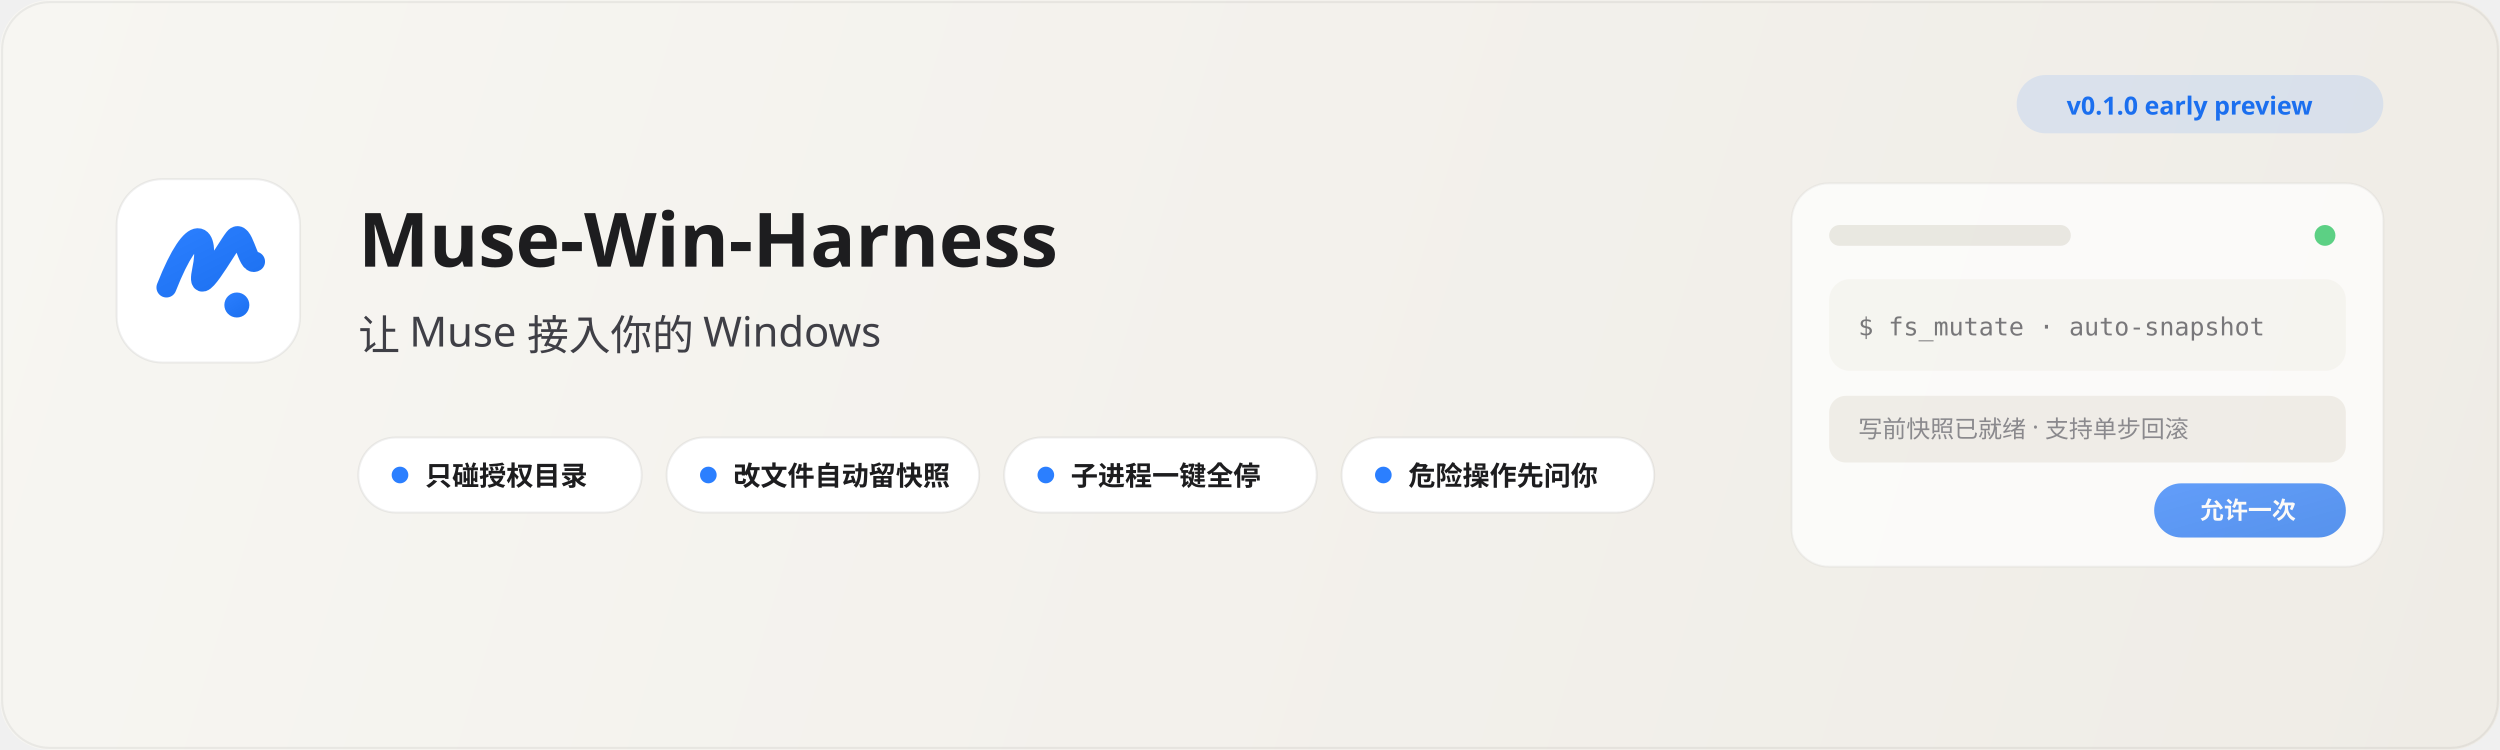
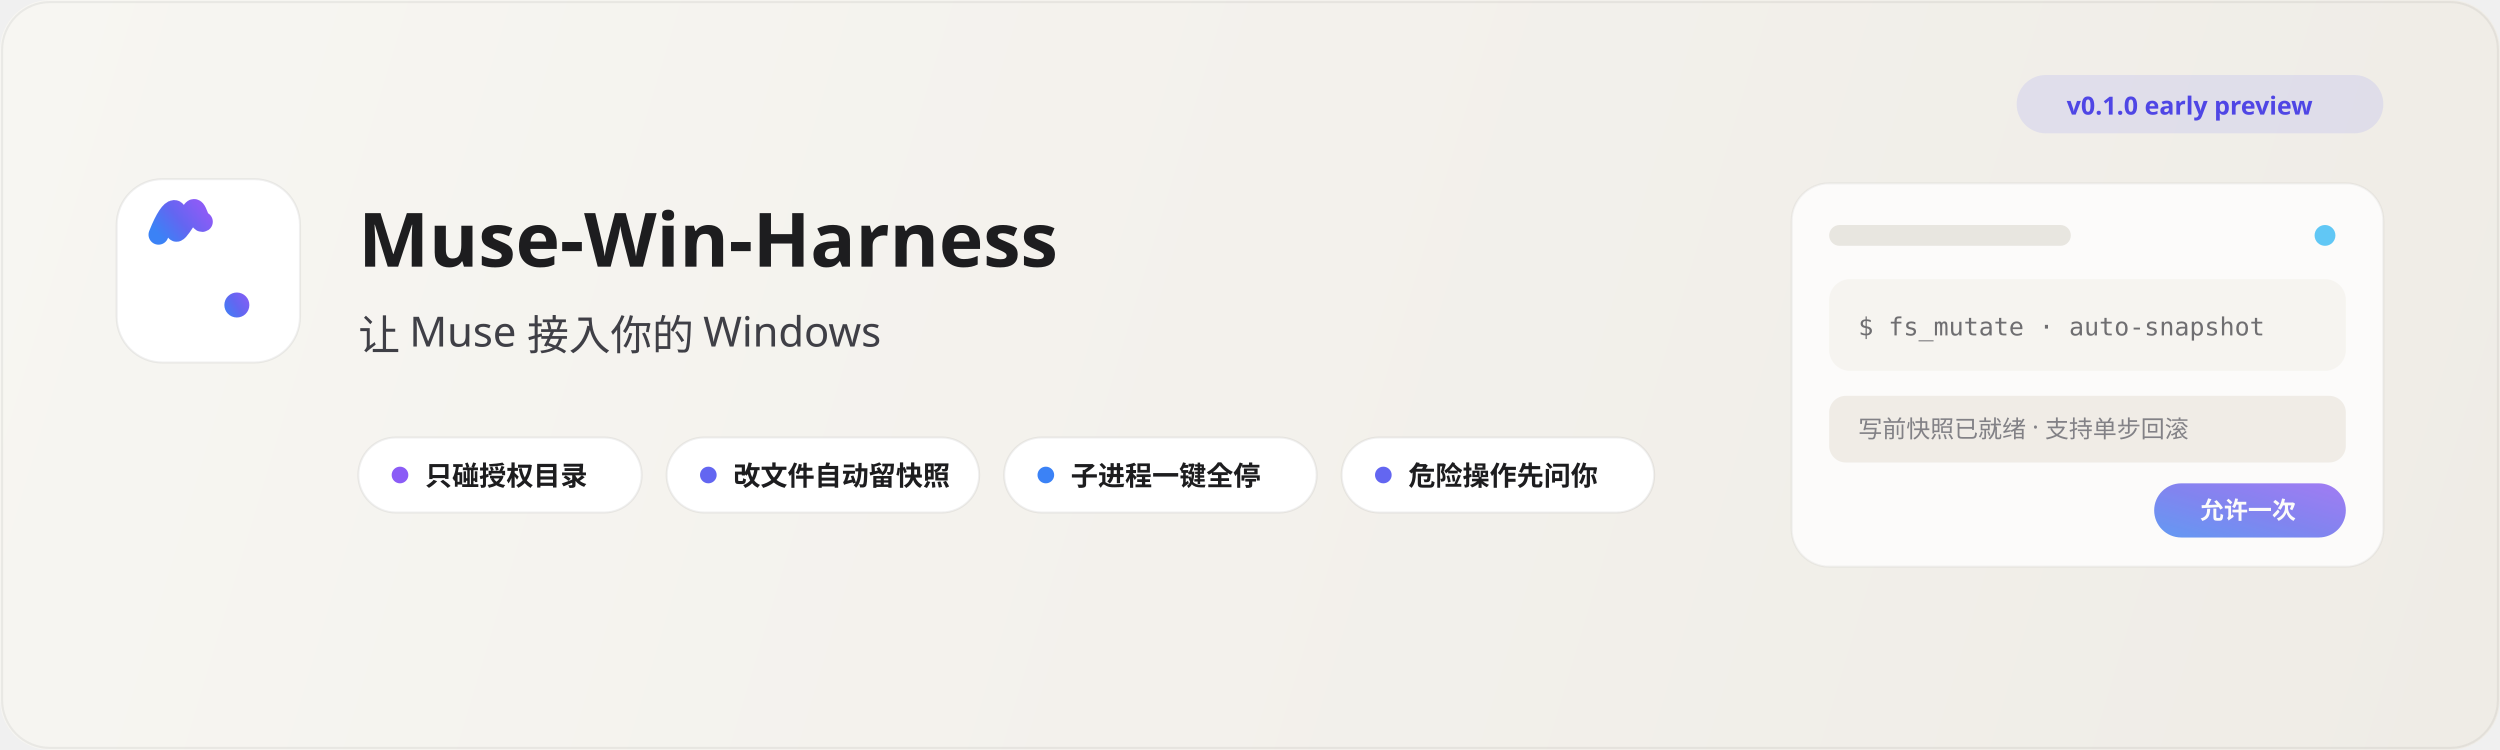
<svg xmlns="http://www.w3.org/2000/svg" width="1200" height="360" viewBox="0 0 1200 360" fill="none">
  <defs>
    <linearGradient id="coverBg" x1="0" y1="0" x2="1200" y2="360" gradientUnits="userSpaceOnUse">
      <stop offset="0%" stop-color="#F7F6F2" />
      <stop offset="100%" stop-color="#EFECE6" />
    </linearGradient>
-     <linearGradient id="coverBlue" x1="0" y1="0" x2="1" y2="1">
-       <stop offset="0%" stop-color="#2B7FFF" />
-       <stop offset="100%" stop-color="#1B6FEF" />
+     <linearGradient id="coverPurpleBlue" x1="1" y1="0" x2="0" y2="1">
+       <stop offset="0%" stop-color="#8B5CF6" />
+       <stop offset="50%" stop-color="#6366F1" />
+       <stop offset="100%" stop-color="#3B82F6" />
    </linearGradient>
  </defs>
  <rect width="1200" height="360" rx="24" fill="url(#coverBg)" />
  <rect x="1" y="1" width="1198" height="358" rx="23" stroke="#1D1D1F" stroke-opacity="0.06" />
-   <g opacity="0.72" transform="translate(860, 88)">
+   <g opacity="0.78" transform="translate(860, 88)">
    <rect x="0" y="0" width="284" height="184" rx="18" fill="#FFFFFF" stroke="#1D1D1F" stroke-opacity="0.06" />
    <rect x="18" y="20" width="116" height="10" rx="5" fill="#E6E4DE" />
-     <circle cx="256" cy="25" r="5" fill="#22C55E" />
+     <circle cx="256" cy="25" r="5" fill="#38BDF8" />
    <rect x="18" y="46" width="248" height="44" rx="10" fill="#F7F6F2" />
    <text x="32" y="73" fill="#4A4A4F" font-family="Consolas, ui-monospace, monospace" font-size="12">$ fs_mutate · auto-snapshot</text>
    <rect x="18" y="102" width="248" height="32" rx="8" fill="#EFECE6" />
    <text x="32" y="122" fill="#63636A" font-family="Segoe UI, system-ui, sans-serif" font-size="11.5">写前快照已就绪 · 支持单步回滚</text>
-     <rect x="174" y="144" width="92" height="26" rx="13" fill="url(#coverBlue)" />
+     <rect x="174" y="144" width="92" height="26" rx="13" fill="url(#coverPurpleBlue)" />
    <text x="196" y="161" fill="#FFFFFF" font-family="Segoe UI, system-ui, sans-serif" font-size="11.5" font-weight="600">允许一次</text>
  </g>
  <g transform="translate(56, 86)">
    <rect width="88" height="88" rx="22" fill="#FFFFFF" stroke="#000000" stroke-opacity="0.06" />
    <g transform="translate(8,8) scale(0.3)">
      <g transform="rotate(12 120 120)">
-         <path d="M 60 160 C 80 40, 110 60, 110 120 C 110 180, 140 80, 150 60 C 160 40, 180 100, 190 90" fill="none" stroke="url(#coverBlue)" stroke-width="32" stroke-linecap="round" stroke-linejoin="round" />
-         <circle cx="176" cy="164" r="20" fill="url(#coverBlue)" />
+         <path d="M 30 80 C 40 20, 55 30, 55 60 C 55 90, 70 40, 75 30 C 80 20, 90 50, 95 45" fill="none" stroke="url(#coverPurpleBlue)" stroke-width="32" stroke-linecap="round" stroke-linejoin="round" />
+         <circle cx="176" cy="164" r="20" fill="url(#coverPurpleBlue)" />
      </g>
    </g>
  </g>
  <text x="172" y="128" fill="#1D1D1F" font-family="Segoe UI, system-ui, sans-serif" font-size="36" font-weight="700">Muse-Win-Harness</text>
  <text x="172" y="168" fill="#3F3F46" font-family="Segoe UI, system-ui, sans-serif" font-size="20" font-weight="500">让 Muse 接入你的 Windows</text>
  <g font-family="Segoe UI, system-ui, sans-serif" font-size="13" font-weight="600">
    <rect x="172" y="210" width="136" height="36" rx="18" fill="#FFFFFF" stroke="#000000" stroke-opacity="0.06" />
-     <circle cx="192" cy="228" r="4" fill="#2B7FFF" />
+     <circle cx="192" cy="228" r="4" fill="#8B5CF6" />
    <text x="204" y="233" fill="#1D1D1F">只碰授权目录</text>
    <rect x="320" y="210" width="150" height="36" rx="18" fill="#FFFFFF" stroke="#000000" stroke-opacity="0.06" />
-     <circle cx="340" cy="228" r="4" fill="#2B7FFF" />
+     <circle cx="340" cy="228" r="4" fill="#6366F1" />
    <text x="352" y="233" fill="#1D1D1F">改文件自动留快照</text>
    <rect x="482" y="210" width="150" height="36" rx="18" fill="#FFFFFF" stroke="#000000" stroke-opacity="0.06" />
-     <circle cx="502" cy="228" r="4" fill="#2B7FFF" />
+     <circle cx="502" cy="228" r="4" fill="#3B82F6" />
    <text x="514" y="233" fill="#1D1D1F">子进程一键全停</text>
    <rect x="644" y="210" width="150" height="36" rx="18" fill="#FFFFFF" stroke="#000000" stroke-opacity="0.06" />
-     <circle cx="664" cy="228" r="4" fill="#2B7FFF" />
+     <circle cx="664" cy="228" r="4" fill="#6366F1" />
    <text x="676" y="233" fill="#1D1D1F">危险操作先问你</text>
  </g>
-   <rect x="968" y="36" width="176" height="28" rx="14" fill="#2B7FFF" fill-opacity="0.12" />
-   <text x="992" y="55" fill="#1B6FEF" font-family="Segoe UI, system-ui, sans-serif" font-size="12" font-weight="600">v0.1.0 early preview</text>
+   <rect x="968" y="36" width="176" height="28" rx="14" fill="#6366F1" fill-opacity="0.12" />
+   <text x="992" y="55" fill="#4F46E5" font-family="Segoe UI, system-ui, sans-serif" font-size="12" font-weight="600">v0.1.0 early preview</text>
</svg>
